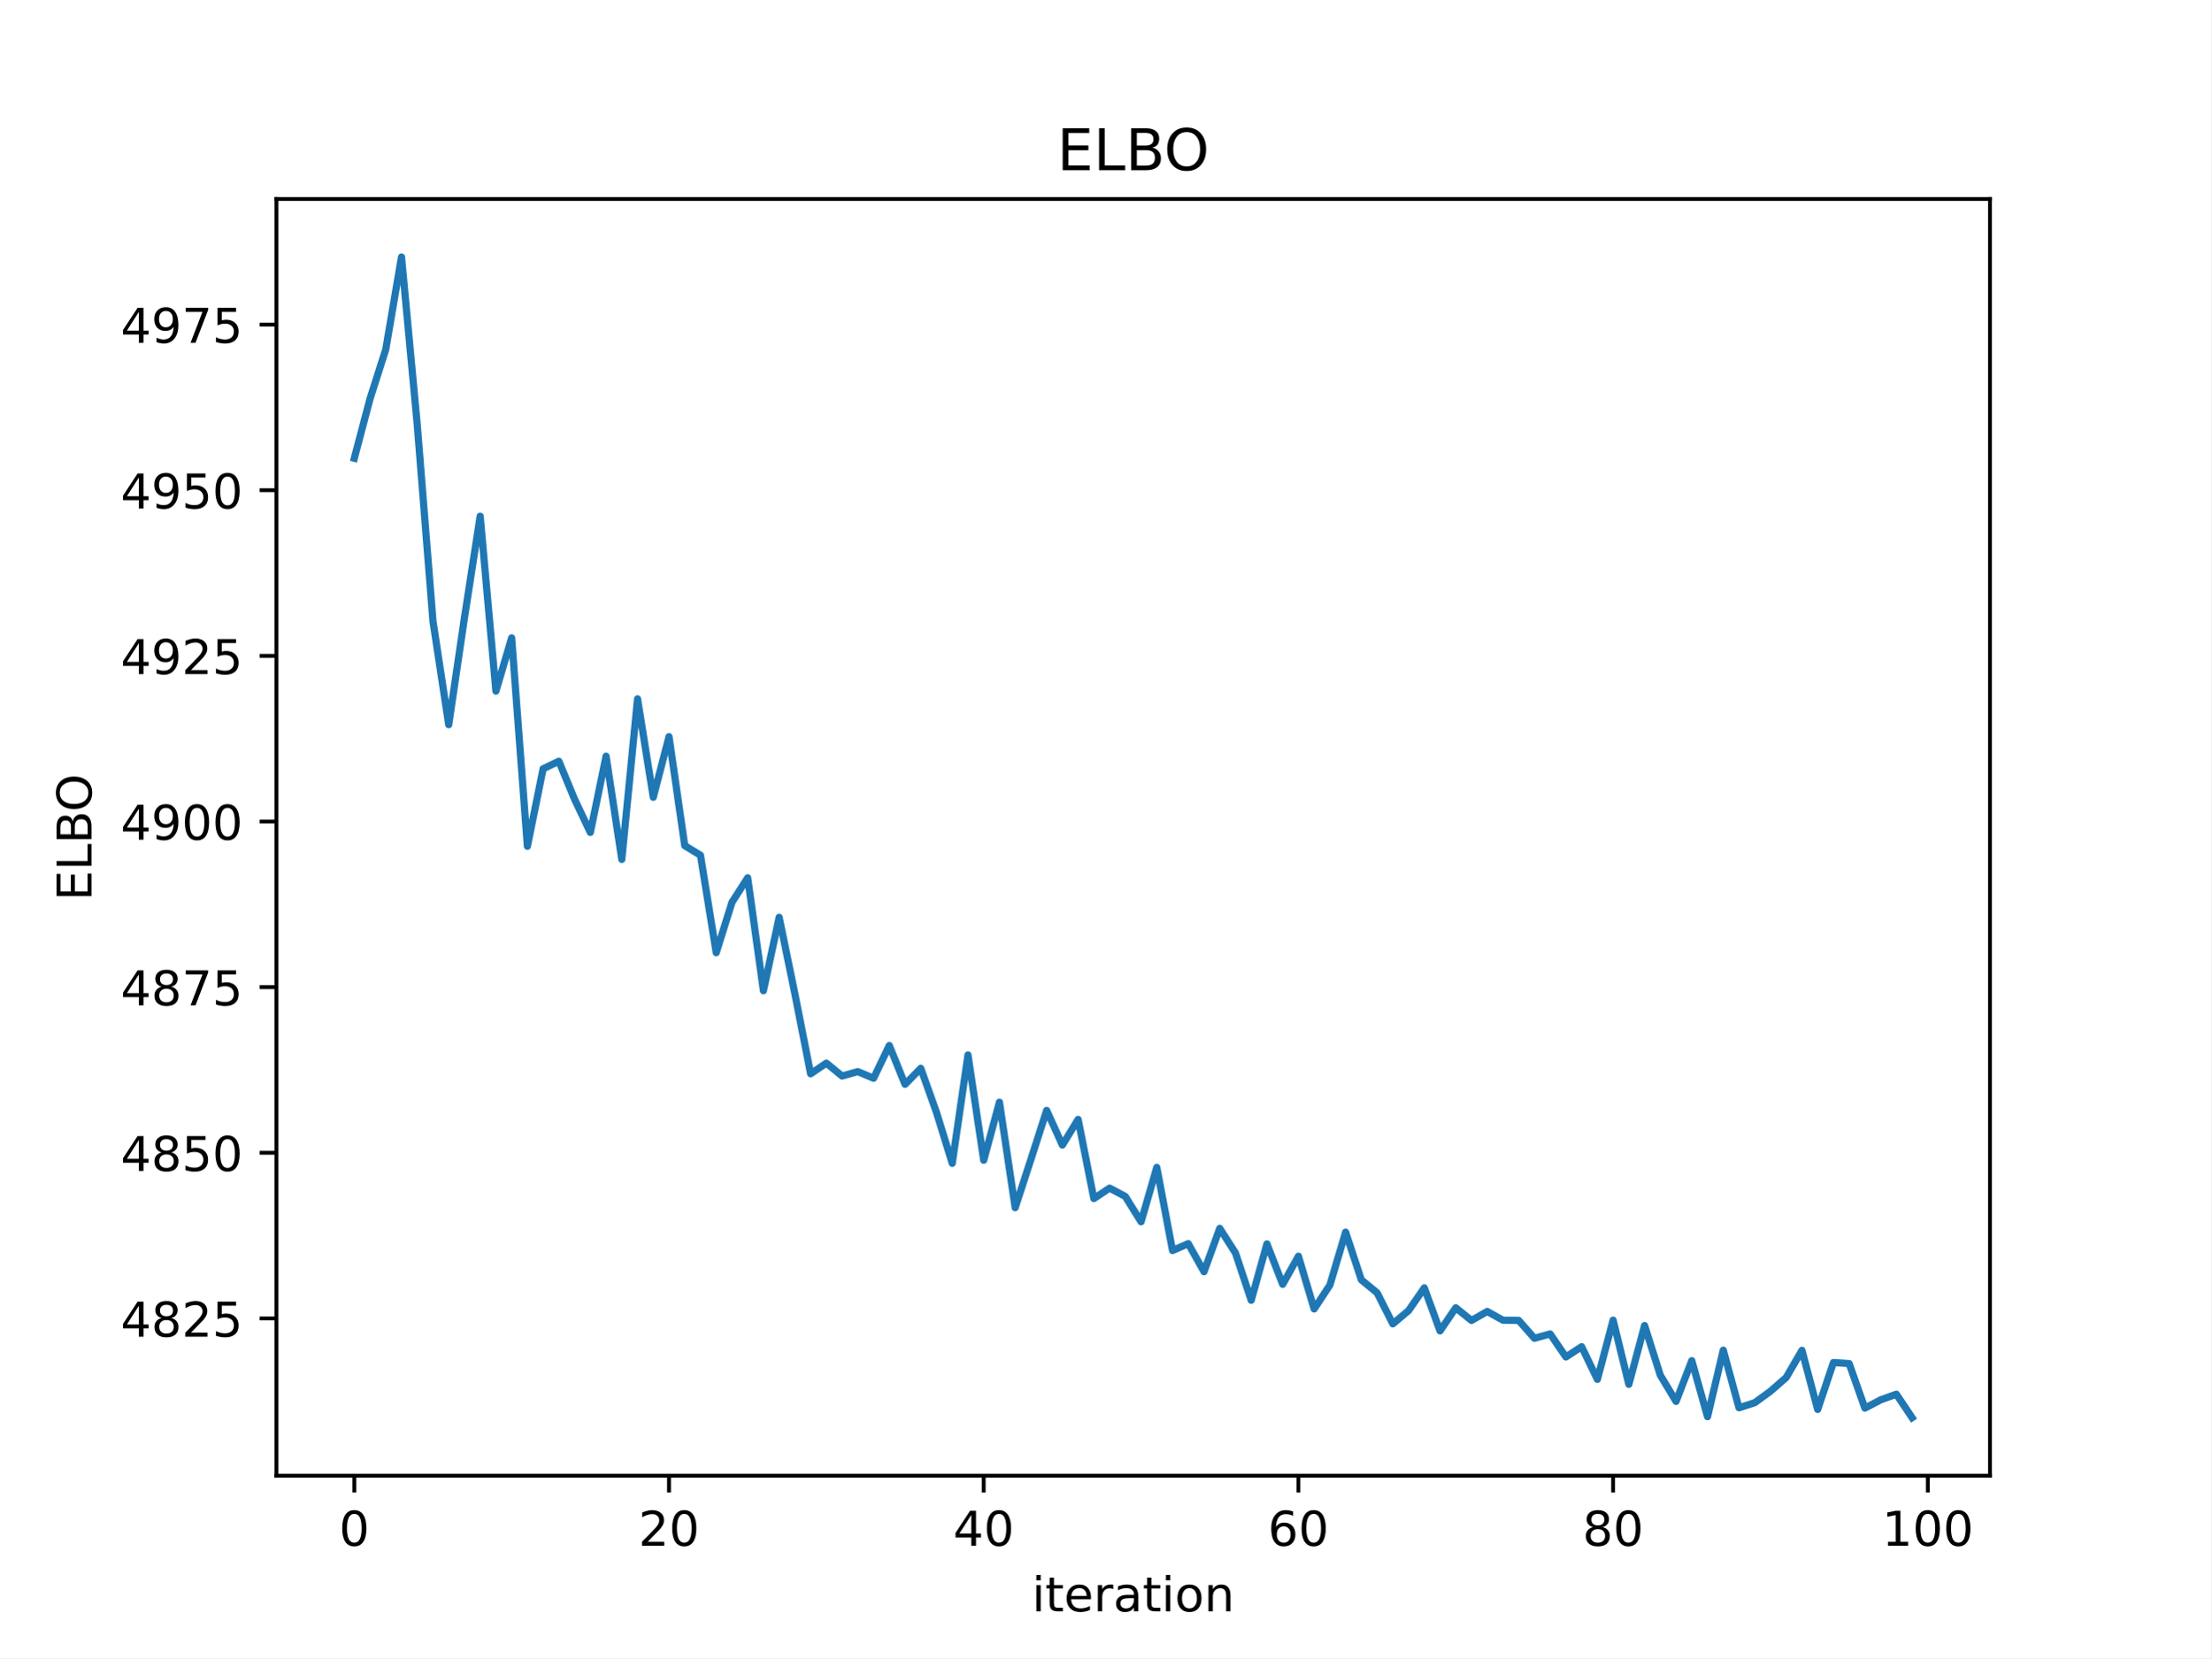
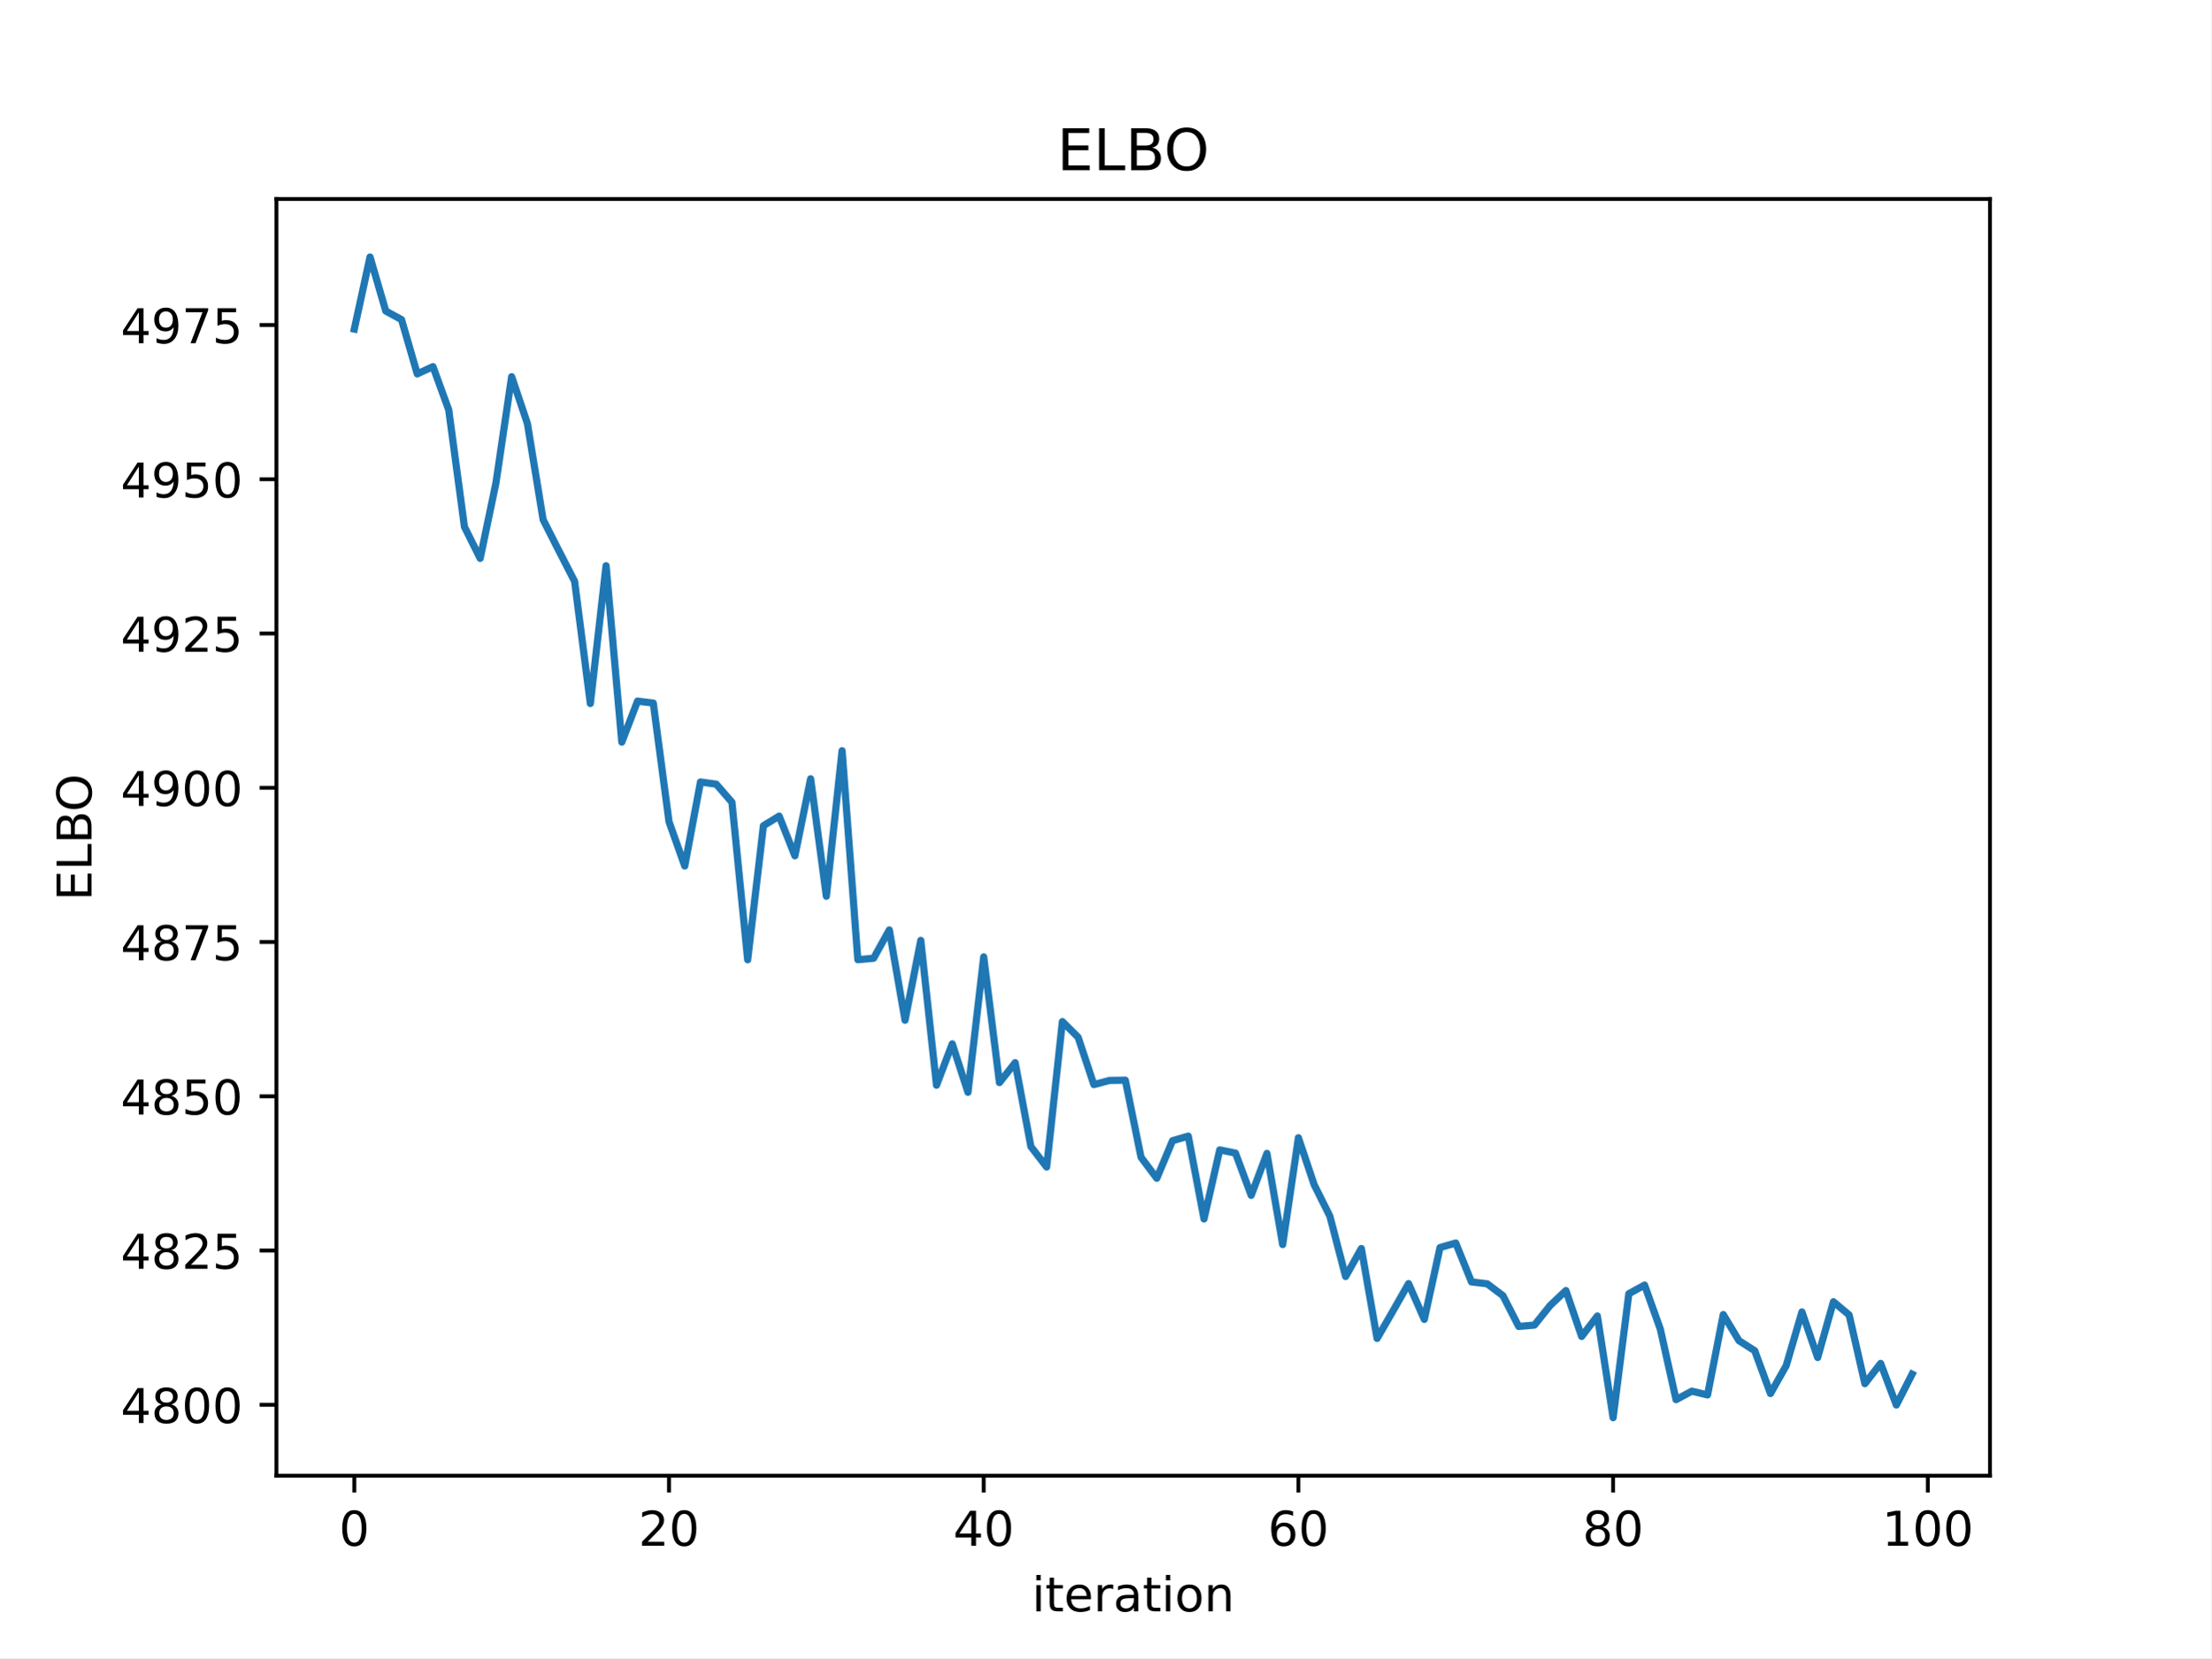
<svg xmlns="http://www.w3.org/2000/svg" xmlns:xlink="http://www.w3.org/1999/xlink" width="460.8pt" height="345.6pt" viewBox="0 0 460.8 345.6" version="1.1">
  <defs>
    <style type="text/css">*{stroke-linejoin: round; stroke-linecap: butt}</style>
  </defs>
  <g id="figure_1">
    <g id="patch_1">
      <path d="M 0 345.6  L 460.8 345.6  L 460.8 0  L 0 0  z " style="fill: #ffffff" />
    </g>
    <g id="axes_1">
      <g id="patch_2">
        <path d="M 57.6 307.584  L 414.72 307.584  L 414.72 41.472  L 57.6 41.472  z " style="fill: #ffffff" />
      </g>
      <g id="matplotlib.axis_1">
        <g id="xtick_1">
          <g id="line2d_1">
            <defs>
-               <path id="m053205331c" d="M 0 0  L 0 3.5  " style="stroke: #000000; stroke-width: 0.8" />
+               <path id="mf6da2d358d" d="M 0 0  L 0 3.5  " style="stroke: #000000; stroke-width: 0.8" />
            </defs>
            <g>
-               <use xlink:href="#m053205331c" x="73.833" y="307.584" style="stroke: #000000; stroke-width: 0.8" />
+               <use xlink:href="#mf6da2d358d" x="73.833" y="307.584" style="stroke: #000000; stroke-width: 0.8" />
            </g>
          </g>
          <g id="text_1">
            <g transform="translate(70.65148 322.1824) scale(0.1 -0.1)">
              <defs>
                <path id="DejaVuSans-30" d="M 2034 4250  Q 1547 4250 1301 3770  Q 1056 3291 1056 2328  Q 1056 1369 1301 889  Q 1547 409 2034 409  Q 2525 409 2770 889  Q 3016 1369 3016 2328  Q 3016 3291 2770 3770  Q 2525 4250 2034 4250  z M 2034 4750  Q 2819 4750 3233 4129  Q 3647 3509 3647 2328  Q 3647 1150 3233 529  Q 2819 -91 2034 -91  Q 1250 -91 836 529  Q 422 1150 422 2328  Q 422 3509 836 4129  Q 1250 4750 2034 4750  z " transform="scale(0.015625)" />
              </defs>
              <use xlink:href="#DejaVuSans-30" />
            </g>
          </g>
        </g>
        <g id="xtick_2">
          <g id="line2d_2">
            <g>
-               <use xlink:href="#m053205331c" x="139.42" y="307.584" style="stroke: #000000; stroke-width: 0.8" />
+               <use xlink:href="#mf6da2d358d" x="139.42" y="307.584" style="stroke: #000000; stroke-width: 0.8" />
            </g>
          </g>
          <g id="text_2">
            <g transform="translate(133.057 322.1824) scale(0.1 -0.1)">
              <defs>
                <path id="DejaVuSans-32" d="M 1228 531  L 3431 531  L 3431 0  L 469 0  L 469 531  Q 828 903 1448 1529  Q 2069 2156 2228 2338  Q 2531 2678 2651 2914  Q 2772 3150 2772 3378  Q 2772 3750 2511 3984  Q 2250 4219 1831 4219  Q 1534 4219 1204 4116  Q 875 4013 500 3803  L 500 4441  Q 881 4594 1212 4672  Q 1544 4750 1819 4750  Q 2544 4750 2975 4387  Q 3406 4025 3406 3419  Q 3406 3131 3298 2873  Q 3191 2616 2906 2266  Q 2828 2175 2409 1742  Q 1991 1309 1228 531  z " transform="scale(0.015625)" />
              </defs>
              <use xlink:href="#DejaVuSans-32" />
              <use xlink:href="#DejaVuSans-30" x="63.623" />
            </g>
          </g>
        </g>
        <g id="xtick_3">
          <g id="line2d_3">
            <g>
-               <use xlink:href="#m053205331c" x="205.006" y="307.584" style="stroke: #000000; stroke-width: 0.8" />
+               <use xlink:href="#mf6da2d358d" x="205.006" y="307.584" style="stroke: #000000; stroke-width: 0.8" />
            </g>
          </g>
          <g id="text_3">
            <g transform="translate(198.6438 322.1824) scale(0.1 -0.1)">
              <defs>
                <path id="DejaVuSans-34" d="M 2419 4116  L 825 1625  L 2419 1625  L 2419 4116  z M 2253 4666  L 3047 4666  L 3047 1625  L 3713 1625  L 3713 1100  L 3047 1100  L 3047 0  L 2419 0  L 2419 1100  L 313 1100  L 313 1709  L 2253 4666  z " transform="scale(0.015625)" />
              </defs>
              <use xlink:href="#DejaVuSans-34" />
              <use xlink:href="#DejaVuSans-30" x="63.623" />
            </g>
          </g>
        </g>
        <g id="xtick_4">
          <g id="line2d_4">
            <g>
-               <use xlink:href="#m053205331c" x="270.593" y="307.584" style="stroke: #000000; stroke-width: 0.8" />
+               <use xlink:href="#mf6da2d358d" x="270.593" y="307.584" style="stroke: #000000; stroke-width: 0.8" />
            </g>
          </g>
          <g id="text_4">
            <g transform="translate(264.2306 322.1824) scale(0.1 -0.1)">
              <defs>
                <path id="DejaVuSans-36" d="M 2113 2584  Q 1688 2584 1439 2293  Q 1191 2003 1191 1497  Q 1191 994 1439 701  Q 1688 409 2113 409  Q 2538 409 2786 701  Q 3034 994 3034 1497  Q 3034 2003 2786 2293  Q 2538 2584 2113 2584  z M 3366 4563  L 3366 3988  Q 3128 4100 2886 4159  Q 2644 4219 2406 4219  Q 1781 4219 1451 3797  Q 1122 3375 1075 2522  Q 1259 2794 1537 2939  Q 1816 3084 2150 3084  Q 2853 3084 3261 2657  Q 3669 2231 3669 1497  Q 3669 778 3244 343  Q 2819 -91 2113 -91  Q 1303 -91 875 529  Q 447 1150 447 2328  Q 447 3434 972 4092  Q 1497 4750 2381 4750  Q 2619 4750 2861 4703  Q 3103 4656 3366 4563  z " transform="scale(0.015625)" />
              </defs>
              <use xlink:href="#DejaVuSans-36" />
              <use xlink:href="#DejaVuSans-30" x="63.623" />
            </g>
          </g>
        </g>
        <g id="xtick_5">
          <g id="line2d_5">
            <g>
-               <use xlink:href="#m053205331c" x="336.18" y="307.584" style="stroke: #000000; stroke-width: 0.8" />
+               <use xlink:href="#mf6da2d358d" x="336.18" y="307.584" style="stroke: #000000; stroke-width: 0.8" />
            </g>
          </g>
          <g id="text_5">
            <g transform="translate(329.8173 322.1824) scale(0.1 -0.1)">
              <defs>
                <path id="DejaVuSans-38" d="M 2034 2216  Q 1584 2216 1326 1975  Q 1069 1734 1069 1313  Q 1069 891 1326 650  Q 1584 409 2034 409  Q 2484 409 2743 651  Q 3003 894 3003 1313  Q 3003 1734 2745 1975  Q 2488 2216 2034 2216  z M 1403 2484  Q 997 2584 770 2862  Q 544 3141 544 3541  Q 544 4100 942 4425  Q 1341 4750 2034 4750  Q 2731 4750 3128 4425  Q 3525 4100 3525 3541  Q 3525 3141 3298 2862  Q 3072 2584 2669 2484  Q 3125 2378 3379 2068  Q 3634 1759 3634 1313  Q 3634 634 3220 271  Q 2806 -91 2034 -91  Q 1263 -91 848 271  Q 434 634 434 1313  Q 434 1759 690 2068  Q 947 2378 1403 2484  z M 1172 3481  Q 1172 3119 1398 2916  Q 1625 2713 2034 2713  Q 2441 2713 2670 2916  Q 2900 3119 2900 3481  Q 2900 3844 2670 4047  Q 2441 4250 2034 4250  Q 1625 4250 1398 4047  Q 1172 3844 1172 3481  z " transform="scale(0.015625)" />
              </defs>
              <use xlink:href="#DejaVuSans-38" />
              <use xlink:href="#DejaVuSans-30" x="63.623" />
            </g>
          </g>
        </g>
        <g id="xtick_6">
          <g id="line2d_6">
            <g>
-               <use xlink:href="#m053205331c" x="401.767" y="307.584" style="stroke: #000000; stroke-width: 0.8" />
+               <use xlink:href="#mf6da2d358d" x="401.767" y="307.584" style="stroke: #000000; stroke-width: 0.8" />
            </g>
          </g>
          <g id="text_6">
            <g transform="translate(392.2229 322.1824) scale(0.1 -0.1)">
              <defs>
                <path id="DejaVuSans-31" d="M 794 531  L 1825 531  L 1825 4091  L 703 3866  L 703 4441  L 1819 4666  L 2450 4666  L 2450 531  L 3481 531  L 3481 0  L 794 0  L 794 531  z " transform="scale(0.015625)" />
              </defs>
              <use xlink:href="#DejaVuSans-31" />
              <use xlink:href="#DejaVuSans-30" x="63.623" />
              <use xlink:href="#DejaVuSans-30" x="127.246" />
            </g>
          </g>
        </g>
        <g id="text_7">
          <g transform="translate(215.0373 335.8606) scale(0.1 -0.1)">
            <defs>
              <path id="DejaVuSans-69" d="M 603 3500  L 1178 3500  L 1178 0  L 603 0  L 603 3500  z M 603 4863  L 1178 4863  L 1178 4134  L 603 4134  L 603 4863  z " transform="scale(0.015625)" />
              <path id="DejaVuSans-74" d="M 1172 4494  L 1172 3500  L 2356 3500  L 2356 3053  L 1172 3053  L 1172 1153  Q 1172 725 1289 603  Q 1406 481 1766 481  L 2356 481  L 2356 0  L 1766 0  Q 1100 0 847 248  Q 594 497 594 1153  L 594 3053  L 172 3053  L 172 3500  L 594 3500  L 594 4494  L 1172 4494  z " transform="scale(0.015625)" />
              <path id="DejaVuSans-65" d="M 3597 1894  L 3597 1613  L 953 1613  Q 991 1019 1311 708  Q 1631 397 2203 397  Q 2534 397 2845 478  Q 3156 559 3463 722  L 3463 178  Q 3153 47 2828 -22  Q 2503 -91 2169 -91  Q 1331 -91 842 396  Q 353 884 353 1716  Q 353 2575 817 3079  Q 1281 3584 2069 3584  Q 2775 3584 3186 3129  Q 3597 2675 3597 1894  z M 3022 2063  Q 3016 2534 2758 2815  Q 2500 3097 2075 3097  Q 1594 3097 1305 2825  Q 1016 2553 972 2059  L 3022 2063  z " transform="scale(0.015625)" />
              <path id="DejaVuSans-72" d="M 2631 2963  Q 2534 3019 2420 3045  Q 2306 3072 2169 3072  Q 1681 3072 1420 2755  Q 1159 2438 1159 1844  L 1159 0  L 581 0  L 581 3500  L 1159 3500  L 1159 2956  Q 1341 3275 1631 3429  Q 1922 3584 2338 3584  Q 2397 3584 2469 3576  Q 2541 3569 2628 3553  L 2631 2963  z " transform="scale(0.015625)" />
              <path id="DejaVuSans-61" d="M 2194 1759  Q 1497 1759 1228 1600  Q 959 1441 959 1056  Q 959 750 1161 570  Q 1363 391 1709 391  Q 2188 391 2477 730  Q 2766 1069 2766 1631  L 2766 1759  L 2194 1759  z M 3341 1997  L 3341 0  L 2766 0  L 2766 531  Q 2569 213 2275 61  Q 1981 -91 1556 -91  Q 1019 -91 701 211  Q 384 513 384 1019  Q 384 1609 779 1909  Q 1175 2209 1959 2209  L 2766 2209  L 2766 2266  Q 2766 2663 2505 2880  Q 2244 3097 1772 3097  Q 1472 3097 1187 3025  Q 903 2953 641 2809  L 641 3341  Q 956 3463 1253 3523  Q 1550 3584 1831 3584  Q 2591 3584 2966 3190  Q 3341 2797 3341 1997  z " transform="scale(0.015625)" />
              <path id="DejaVuSans-6f" d="M 1959 3097  Q 1497 3097 1228 2736  Q 959 2375 959 1747  Q 959 1119 1226 758  Q 1494 397 1959 397  Q 2419 397 2687 759  Q 2956 1122 2956 1747  Q 2956 2369 2687 2733  Q 2419 3097 1959 3097  z M 1959 3584  Q 2709 3584 3137 3096  Q 3566 2609 3566 1747  Q 3566 888 3137 398  Q 2709 -91 1959 -91  Q 1206 -91 779 398  Q 353 888 353 1747  Q 353 2609 779 3096  Q 1206 3584 1959 3584  z " transform="scale(0.015625)" />
              <path id="DejaVuSans-6e" d="M 3513 2113  L 3513 0  L 2938 0  L 2938 2094  Q 2938 2591 2744 2837  Q 2550 3084 2163 3084  Q 1697 3084 1428 2787  Q 1159 2491 1159 1978  L 1159 0  L 581 0  L 581 3500  L 1159 3500  L 1159 2956  Q 1366 3272 1645 3428  Q 1925 3584 2291 3584  Q 2894 3584 3203 3211  Q 3513 2838 3513 2113  z " transform="scale(0.015625)" />
            </defs>
            <use xlink:href="#DejaVuSans-69" />
            <use xlink:href="#DejaVuSans-74" x="27.783" />
            <use xlink:href="#DejaVuSans-65" x="66.992" />
            <use xlink:href="#DejaVuSans-72" x="128.516" />
            <use xlink:href="#DejaVuSans-61" x="169.629" />
            <use xlink:href="#DejaVuSans-74" x="230.908" />
            <use xlink:href="#DejaVuSans-69" x="270.117" />
            <use xlink:href="#DejaVuSans-6f" x="297.9" />
            <use xlink:href="#DejaVuSans-6e" x="359.082" />
          </g>
        </g>
      </g>
      <g id="matplotlib.axis_2">
        <g id="ytick_1">
          <g id="line2d_7">
            <defs>
-               <path id="meb9b88d299" d="M 0 0  L -3.5 0  " style="stroke: #000000; stroke-width: 0.8" />
+               <path id="m736620eecf" d="M 0 0  L -3.5 0  " style="stroke: #000000; stroke-width: 0.8" />
            </defs>
            <g>
-               <use xlink:href="#meb9b88d299" x="57.6" y="274.803" style="stroke: #000000; stroke-width: 0.8" />
+               <use xlink:href="#m736620eecf" x="57.6" y="292.806" style="stroke: #000000; stroke-width: 0.8" />
            </g>
          </g>
          <g id="text_8">
-             <g transform="translate(25.15 278.602) scale(0.1 -0.1)">
+             <g transform="translate(25.15 296.6057) scale(0.1 -0.1)">
+               <use xlink:href="#DejaVuSans-34" />
+               <use xlink:href="#DejaVuSans-38" x="63.623" />
+               <use xlink:href="#DejaVuSans-30" x="127.246" />
+               <use xlink:href="#DejaVuSans-30" x="190.869" />
+             </g>
+           </g>
+         </g>
+         <g id="ytick_2">
+           <g id="line2d_8">
+             <g>
+               <use xlink:href="#m736620eecf" x="57.6" y="260.653" style="stroke: #000000; stroke-width: 0.8" />
+             </g>
+           </g>
+           <g id="text_9">
+             <g transform="translate(25.15 264.4527) scale(0.1 -0.1)">
              <defs>
                <path id="DejaVuSans-35" d="M 691 4666  L 3169 4666  L 3169 4134  L 1269 4134  L 1269 2991  Q 1406 3038 1543 3061  Q 1681 3084 1819 3084  Q 2600 3084 3056 2656  Q 3513 2228 3513 1497  Q 3513 744 3044 326  Q 2575 -91 1722 -91  Q 1428 -91 1123 -41  Q 819 9 494 109  L 494 744  Q 775 591 1075 516  Q 1375 441 1709 441  Q 2250 441 2565 725  Q 2881 1009 2881 1497  Q 2881 1984 2565 2268  Q 2250 2553 1709 2553  Q 1456 2553 1204 2497  Q 953 2441 691 2322  L 691 4666  z " transform="scale(0.015625)" />
              </defs>
              <use xlink:href="#DejaVuSans-34" />
              <use xlink:href="#DejaVuSans-38" x="63.623" />
              <use xlink:href="#DejaVuSans-32" x="127.246" />
              <use xlink:href="#DejaVuSans-35" x="190.869" />
            </g>
          </g>
        </g>
-         <g id="ytick_2">
-           <g id="line2d_8">
-             <g>
-               <use xlink:href="#meb9b88d299" x="57.6" y="240.277" style="stroke: #000000; stroke-width: 0.8" />
-             </g>
-           </g>
-           <g id="text_9">
-             <g transform="translate(25.15 244.076) scale(0.1 -0.1)">
+         <g id="ytick_3">
+           <g id="line2d_9">
+             <g>
+               <use xlink:href="#m736620eecf" x="57.6" y="228.5" style="stroke: #000000; stroke-width: 0.8" />
+             </g>
+           </g>
+           <g id="text_10">
+             <g transform="translate(25.15 232.2997) scale(0.1 -0.1)">
              <use xlink:href="#DejaVuSans-34" />
              <use xlink:href="#DejaVuSans-38" x="63.623" />
              <use xlink:href="#DejaVuSans-35" x="127.246" />
              <use xlink:href="#DejaVuSans-30" x="190.869" />
            </g>
          </g>
        </g>
-         <g id="ytick_3">
-           <g id="line2d_9">
-             <g>
-               <use xlink:href="#meb9b88d299" x="57.6" y="205.751" style="stroke: #000000; stroke-width: 0.8" />
-             </g>
-           </g>
-           <g id="text_10">
-             <g transform="translate(25.15 209.55) scale(0.1 -0.1)">
+         <g id="ytick_4">
+           <g id="line2d_10">
+             <g>
+               <use xlink:href="#m736620eecf" x="57.6" y="196.347" style="stroke: #000000; stroke-width: 0.8" />
+             </g>
+           </g>
+           <g id="text_11">
+             <g transform="translate(25.15 200.1467) scale(0.1 -0.1)">
              <defs>
                <path id="DejaVuSans-37" d="M 525 4666  L 3525 4666  L 3525 4397  L 1831 0  L 1172 0  L 2766 4134  L 525 4134  L 525 4666  z " transform="scale(0.015625)" />
              </defs>
              <use xlink:href="#DejaVuSans-34" />
              <use xlink:href="#DejaVuSans-38" x="63.623" />
              <use xlink:href="#DejaVuSans-37" x="127.246" />
              <use xlink:href="#DejaVuSans-35" x="190.869" />
            </g>
          </g>
        </g>
-         <g id="ytick_4">
-           <g id="line2d_10">
-             <g>
-               <use xlink:href="#meb9b88d299" x="57.6" y="171.225" style="stroke: #000000; stroke-width: 0.8" />
-             </g>
-           </g>
-           <g id="text_11">
-             <g transform="translate(25.15 175.024) scale(0.1 -0.1)">
+         <g id="ytick_5">
+           <g id="line2d_11">
+             <g>
+               <use xlink:href="#m736620eecf" x="57.6" y="164.194" style="stroke: #000000; stroke-width: 0.8" />
+             </g>
+           </g>
+           <g id="text_12">
+             <g transform="translate(25.15 167.9937) scale(0.1 -0.1)">
              <defs>
                <path id="DejaVuSans-39" d="M 703 97  L 703 672  Q 941 559 1184 500  Q 1428 441 1663 441  Q 2288 441 2617 861  Q 2947 1281 2994 2138  Q 2813 1869 2534 1725  Q 2256 1581 1919 1581  Q 1219 1581 811 2004  Q 403 2428 403 3163  Q 403 3881 828 4315  Q 1253 4750 1959 4750  Q 2769 4750 3195 4129  Q 3622 3509 3622 2328  Q 3622 1225 3098 567  Q 2575 -91 1691 -91  Q 1453 -91 1209 -44  Q 966 3 703 97  z M 1959 2075  Q 2384 2075 2632 2365  Q 2881 2656 2881 3163  Q 2881 3666 2632 3958  Q 2384 4250 1959 4250  Q 1534 4250 1286 3958  Q 1038 3666 1038 3163  Q 1038 2656 1286 2365  Q 1534 2075 1959 2075  z " transform="scale(0.015625)" />
              </defs>
              <use xlink:href="#DejaVuSans-34" />
              <use xlink:href="#DejaVuSans-39" x="63.623" />
              <use xlink:href="#DejaVuSans-30" x="127.246" />
              <use xlink:href="#DejaVuSans-30" x="190.869" />
            </g>
          </g>
        </g>
-         <g id="ytick_5">
-           <g id="line2d_11">
-             <g>
-               <use xlink:href="#meb9b88d299" x="57.6" y="136.699" style="stroke: #000000; stroke-width: 0.8" />
-             </g>
-           </g>
-           <g id="text_12">
-             <g transform="translate(25.15 140.498) scale(0.1 -0.1)">
+         <g id="ytick_6">
+           <g id="line2d_12">
+             <g>
+               <use xlink:href="#m736620eecf" x="57.6" y="132.041" style="stroke: #000000; stroke-width: 0.8" />
+             </g>
+           </g>
+           <g id="text_13">
+             <g transform="translate(25.15 135.8407) scale(0.1 -0.1)">
              <use xlink:href="#DejaVuSans-34" />
              <use xlink:href="#DejaVuSans-39" x="63.623" />
              <use xlink:href="#DejaVuSans-32" x="127.246" />
              <use xlink:href="#DejaVuSans-35" x="190.869" />
            </g>
          </g>
        </g>
-         <g id="ytick_6">
-           <g id="line2d_12">
-             <g>
-               <use xlink:href="#meb9b88d299" x="57.6" y="102.173" style="stroke: #000000; stroke-width: 0.8" />
-             </g>
-           </g>
-           <g id="text_13">
-             <g transform="translate(25.15 105.972) scale(0.1 -0.1)">
+         <g id="ytick_7">
+           <g id="line2d_13">
+             <g>
+               <use xlink:href="#m736620eecf" x="57.6" y="99.888" style="stroke: #000000; stroke-width: 0.8" />
+             </g>
+           </g>
+           <g id="text_14">
+             <g transform="translate(25.15 103.6876) scale(0.1 -0.1)">
              <use xlink:href="#DejaVuSans-34" />
              <use xlink:href="#DejaVuSans-39" x="63.623" />
              <use xlink:href="#DejaVuSans-35" x="127.246" />
              <use xlink:href="#DejaVuSans-30" x="190.869" />
            </g>
          </g>
        </g>
-         <g id="ytick_7">
-           <g id="line2d_13">
-             <g>
-               <use xlink:href="#meb9b88d299" x="57.6" y="67.647" style="stroke: #000000; stroke-width: 0.8" />
-             </g>
-           </g>
-           <g id="text_14">
-             <g transform="translate(25.15 71.446) scale(0.1 -0.1)">
+         <g id="ytick_8">
+           <g id="line2d_14">
+             <g>
+               <use xlink:href="#m736620eecf" x="57.6" y="67.735" style="stroke: #000000; stroke-width: 0.8" />
+             </g>
+           </g>
+           <g id="text_15">
+             <g transform="translate(25.15 71.53464) scale(0.1 -0.1)">
              <use xlink:href="#DejaVuSans-34" />
              <use xlink:href="#DejaVuSans-39" x="63.623" />
              <use xlink:href="#DejaVuSans-37" x="127.246" />
              <use xlink:href="#DejaVuSans-35" x="190.869" />
            </g>
          </g>
        </g>
-         <g id="text_15">
+         <g id="text_16">
          <g transform="translate(19.07031 187.7522) rotate(-90) scale(0.1 -0.1)">
            <defs>
              <path id="DejaVuSans-45" d="M 628 4666  L 3578 4666  L 3578 4134  L 1259 4134  L 1259 2753  L 3481 2753  L 3481 2222  L 1259 2222  L 1259 531  L 3634 531  L 3634 0  L 628 0  L 628 4666  z " transform="scale(0.015625)" />
              <path id="DejaVuSans-4c" d="M 628 4666  L 1259 4666  L 1259 531  L 3531 531  L 3531 0  L 628 0  L 628 4666  z " transform="scale(0.015625)" />
              <path id="DejaVuSans-42" d="M 1259 2228  L 1259 519  L 2272 519  Q 2781 519 3026 730  Q 3272 941 3272 1375  Q 3272 1813 3026 2020  Q 2781 2228 2272 2228  L 1259 2228  z M 1259 4147  L 1259 2741  L 2194 2741  Q 2656 2741 2882 2914  Q 3109 3088 3109 3444  Q 3109 3797 2882 3972  Q 2656 4147 2194 4147  L 1259 4147  z M 628 4666  L 2241 4666  Q 2963 4666 3353 4366  Q 3744 4066 3744 3513  Q 3744 3084 3544 2831  Q 3344 2578 2956 2516  Q 3422 2416 3680 2098  Q 3938 1781 3938 1306  Q 3938 681 3513 340  Q 3088 0 2303 0  L 628 0  L 628 4666  z " transform="scale(0.015625)" />
              <path id="DejaVuSans-4f" d="M 2522 4238  Q 1834 4238 1429 3725  Q 1025 3213 1025 2328  Q 1025 1447 1429 934  Q 1834 422 2522 422  Q 3209 422 3611 934  Q 4013 1447 4013 2328  Q 4013 3213 3611 3725  Q 3209 4238 2522 4238  z M 2522 4750  Q 3503 4750 4090 4092  Q 4678 3434 4678 2328  Q 4678 1225 4090 567  Q 3503 -91 2522 -91  Q 1538 -91 948 565  Q 359 1222 359 2328  Q 359 3434 948 4092  Q 1538 4750 2522 4750  z " transform="scale(0.015625)" />
            </defs>
            <use xlink:href="#DejaVuSans-45" />
            <use xlink:href="#DejaVuSans-4c" x="63.184" />
            <use xlink:href="#DejaVuSans-42" x="118.896" />
            <use xlink:href="#DejaVuSans-4f" x="185.75" />
          </g>
        </g>
      </g>
-       <g id="line2d_14">
-         <path d="M 73.833 95.511  L 77.112 83.11  L 80.391 72.823  L 83.671 53.568  L 86.95 88.517  L 90.229 129.471  L 93.509 151.053  L 96.788 128.756  L 100.067 107.589  L 103.347 144.055  L 106.626 132.948  L 109.905 176.395  L 113.185 160.23  L 116.464 158.672  L 119.743 166.594  L 123.023 173.508  L 126.302 157.612  L 129.581 179.125  L 132.861 145.661  L 136.14 166.175  L 139.42 153.544  L 142.699 176.259  L 145.978 178.261  L 149.258 198.576  L 152.537 188.08  L 155.816 182.96  L 159.096 206.5  L 162.375 191.192  L 165.654 207.152  L 168.934 223.818  L 172.213 221.588  L 175.492 224.282  L 178.772 223.356  L 182.051 224.743  L 185.33 217.914  L 188.61 226.01  L 191.889 222.671  L 195.168 231.875  L 198.448 242.48  L 201.727 219.886  L 205.006 241.835  L 208.286 229.729  L 211.565 251.729  L 214.844 241.642  L 218.124 231.439  L 221.403 238.673  L 224.682 233.318  L 227.962 249.822  L 231.241 247.638  L 234.52 249.38  L 237.8 254.662  L 241.079 243.323  L 244.358 260.651  L 247.638 259.213  L 250.917 265.059  L 254.196 256.031  L 257.476 261.164  L 260.755 271.024  L 264.034 259.262  L 267.314 267.702  L 270.593 261.833  L 273.872 272.83  L 277.152 267.854  L 280.431 256.818  L 283.71 266.763  L 286.99 269.453  L 290.269 275.934  L 293.548 273.174  L 296.828 268.428  L 300.107 277.404  L 303.386 272.582  L 306.666 275.226  L 309.945 273.35  L 313.224 275.177  L 316.504 275.217  L 319.783 278.945  L 323.062 278.033  L 326.342 282.836  L 329.621 280.696  L 332.9 287.507  L 336.18 275.159  L 339.459 288.546  L 342.739 276.286  L 346.018 286.643  L 349.297 292.097  L 352.577 283.604  L 355.856 295.29  L 359.135 281.415  L 362.415 293.429  L 365.694 292.37  L 368.973 289.977  L 372.253 287.111  L 375.532 281.456  L 378.811 293.777  L 382.091 283.991  L 385.37 284.209  L 388.649 293.499  L 391.929 291.778  L 395.208 290.598  L 398.487 295.488  " clip-path="url(#p6c28467886)" style="fill: none; stroke: #1f77b4; stroke-width: 1.5; stroke-linecap: square" />
+       <g id="line2d_15">
+         <path d="M 73.833 68.579  L 77.112 53.568  L 80.391 64.824  L 83.671 66.611  L 86.95 77.926  L 90.229 76.417  L 93.509 85.421  L 96.788 109.811  L 100.067 116.377  L 103.347 100.682  L 106.626 78.514  L 109.905 88.266  L 113.185 108.319  L 116.464 114.783  L 119.743 121.16  L 123.023 146.639  L 126.302 117.906  L 129.581 154.682  L 132.861 146.139  L 136.14 146.535  L 139.42 171.266  L 142.699 180.504  L 145.978 162.988  L 149.258 163.441  L 152.537 167.213  L 155.816 200.049  L 159.096 172.103  L 162.375 170.103  L 165.654 178.381  L 168.934 162.322  L 172.213 186.811  L 175.492 156.475  L 178.772 200.028  L 182.051 199.734  L 185.33 193.828  L 188.61 212.646  L 191.889 196.006  L 195.168 226.201  L 198.448 217.571  L 201.727 227.672  L 205.006 199.447  L 208.286 225.648  L 211.565 221.497  L 214.844 238.989  L 218.124 243.246  L 221.403 212.933  L 224.682 216.198  L 227.962 226.071  L 231.241 225.192  L 234.52 225.144  L 237.8 241.223  L 241.079 245.592  L 244.358 237.76  L 247.638 236.804  L 250.917 254.072  L 254.196 239.672  L 257.476 240.341  L 260.755 249.151  L 264.034 240.41  L 267.314 259.411  L 270.593 237.142  L 273.872 246.925  L 277.152 253.494  L 280.431 266.068  L 283.71 260.227  L 286.99 278.976  L 290.269 273.305  L 293.548 267.544  L 296.828 275.001  L 300.107 260.029  L 303.386 259.089  L 306.666 267.197  L 309.945 267.592  L 313.224 270.063  L 316.504 276.476  L 319.783 276.188  L 323.062 272.102  L 326.342 268.994  L 329.621 278.564  L 332.9 274.295  L 336.18 295.488  L 339.459 269.65  L 342.739 267.848  L 346.018 277.029  L 349.297 291.732  L 352.577 289.966  L 355.856 290.747  L 359.135 273.999  L 362.415 279.442  L 365.694 281.539  L 368.973 290.457  L 372.253 284.633  L 375.532 273.448  L 378.811 282.95  L 382.091 271.329  L 385.37 274.084  L 388.649 288.409  L 391.929 284.175  L 395.208 292.846  L 398.487 286.424  " clip-path="url(#pd80b183c22)" style="fill: none; stroke: #1f77b4; stroke-width: 1.5; stroke-linecap: square" />
      </g>
      <g id="patch_3">
        <path d="M 57.6 307.584  L 57.6 41.472  " style="fill: none; stroke: #000000; stroke-width: 0.8; stroke-linejoin: miter; stroke-linecap: square" />
      </g>
      <g id="patch_4">
        <path d="M 414.72 307.584  L 414.72 41.472  " style="fill: none; stroke: #000000; stroke-width: 0.8; stroke-linejoin: miter; stroke-linecap: square" />
      </g>
      <g id="patch_5">
        <path d="M 57.6 307.584  L 414.72 307.584  " style="fill: none; stroke: #000000; stroke-width: 0.8; stroke-linejoin: miter; stroke-linecap: square" />
      </g>
      <g id="patch_6">
        <path d="M 57.6 41.472  L 414.72 41.472  " style="fill: none; stroke: #000000; stroke-width: 0.8; stroke-linejoin: miter; stroke-linecap: square" />
      </g>
-       <g id="text_16">
+       <g id="text_17">
        <g transform="translate(220.2909 35.472) scale(0.12 -0.12)">
          <use xlink:href="#DejaVuSans-45" />
          <use xlink:href="#DejaVuSans-4c" x="63.184" />
          <use xlink:href="#DejaVuSans-42" x="118.896" />
          <use xlink:href="#DejaVuSans-4f" x="185.75" />
        </g>
      </g>
    </g>
  </g>
  <defs>
-     <clipPath id="p6c28467886">
+     <clipPath id="pd80b183c22">
      <rect x="57.6" y="41.472" width="357.12" height="266.112" />
    </clipPath>
  </defs>
</svg>
